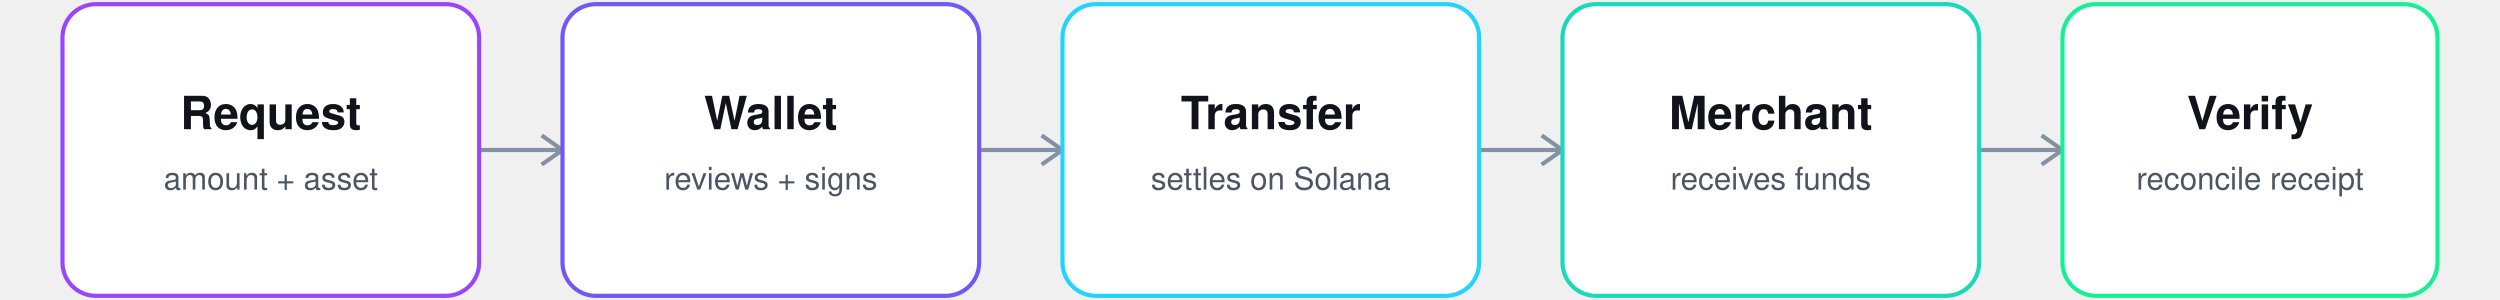
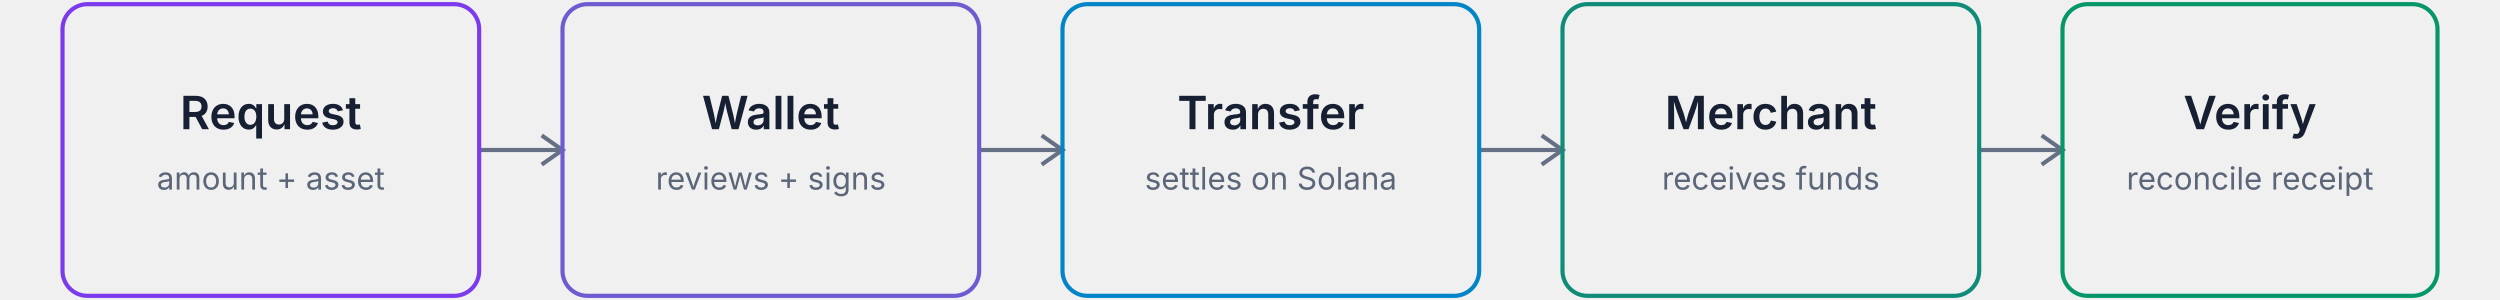
<svg xmlns="http://www.w3.org/2000/svg" width="1200" height="144" viewBox="0 108 1200 144" role="img" aria-labelledby="title">
  <style>
-     .label{fill:#11131a;font:600 22px Diatype,Helvetica,sans-serif}.meta{fill:#4b5565;font:15px Diatype,Helvetica,sans-serif}.line,.arrow{fill:none;stroke:#8490a3;stroke-width:2}
+     .label{fill:#172033;font:600 22px Diatype,Inter,ui-sans-serif,system-ui,sans-serif}.meta{fill:#5b6678;font:15px Diatype,Inter,ui-sans-serif,system-ui,sans-serif}.line,.arrow{fill:none;stroke:#667085;stroke-width:2}
  </style>
  <path class="line" d="M230 180H270M470 180H510M710 180H750M950 180H990" />
  <path class="arrow" d="M260 173L270 180L260 187M500 173L510 180L500 187M740 173L750 180L740 187M980 173L990 180L980 187" />
  <g>
-     <rect x="30" y="110" width="200" height="140" rx="16" fill="#fff" stroke="#9945ff" stroke-width="2" />
+     <rect x="30" y="110" width="200" height="140" rx="12" fill="none" stroke="#7c3aed" stroke-width="2" />
    <text class="label" x="130" y="170" text-anchor="middle">Request</text>
    <text class="meta" x="130" y="199" text-anchor="middle">amount + asset</text>
  </g>
  <g>
-     <rect x="270" y="110" width="200" height="140" rx="16" fill="#fff" stroke="#7257f6" stroke-width="2" />
+     <rect x="270" y="110" width="200" height="140" rx="12" fill="none" stroke="#6d5bd0" stroke-width="2" />
    <text class="label" x="370" y="170" text-anchor="middle">Wallet</text>
    <text class="meta" x="370" y="199" text-anchor="middle">reviews + signs</text>
  </g>
  <g>
-     <rect x="510" y="110" width="200" height="140" rx="16" fill="#fff" stroke="#21d4fd" stroke-width="2" />
+     <rect x="510" y="110" width="200" height="140" rx="12" fill="none" stroke="#0284c7" stroke-width="2" />
    <text class="label" x="610" y="170" text-anchor="middle">Transfer</text>
    <text class="meta" x="610" y="199" text-anchor="middle">settles on Solana</text>
  </g>
  <g>
-     <rect x="750" y="110" width="200" height="140" rx="16" fill="#fff" stroke="#18d9ba" stroke-width="2" />
+     <rect x="750" y="110" width="200" height="140" rx="12" fill="none" stroke="#0f8b78" stroke-width="2" />
    <text class="label" x="850" y="170" text-anchor="middle">Merchant</text>
    <text class="meta" x="850" y="199" text-anchor="middle">receives funds</text>
  </g>
  <g>
-     <rect x="990" y="110" width="180" height="140" rx="16" fill="#fff" stroke="#14f195" stroke-width="2" />
+     <rect x="990" y="110" width="180" height="140" rx="12" fill="none" stroke="#059669" stroke-width="2" />
    <text class="label" x="1080" y="170" text-anchor="middle">Verify</text>
    <text class="meta" x="1080" y="199" text-anchor="middle">reconcile receipt</text>
  </g>
</svg>
